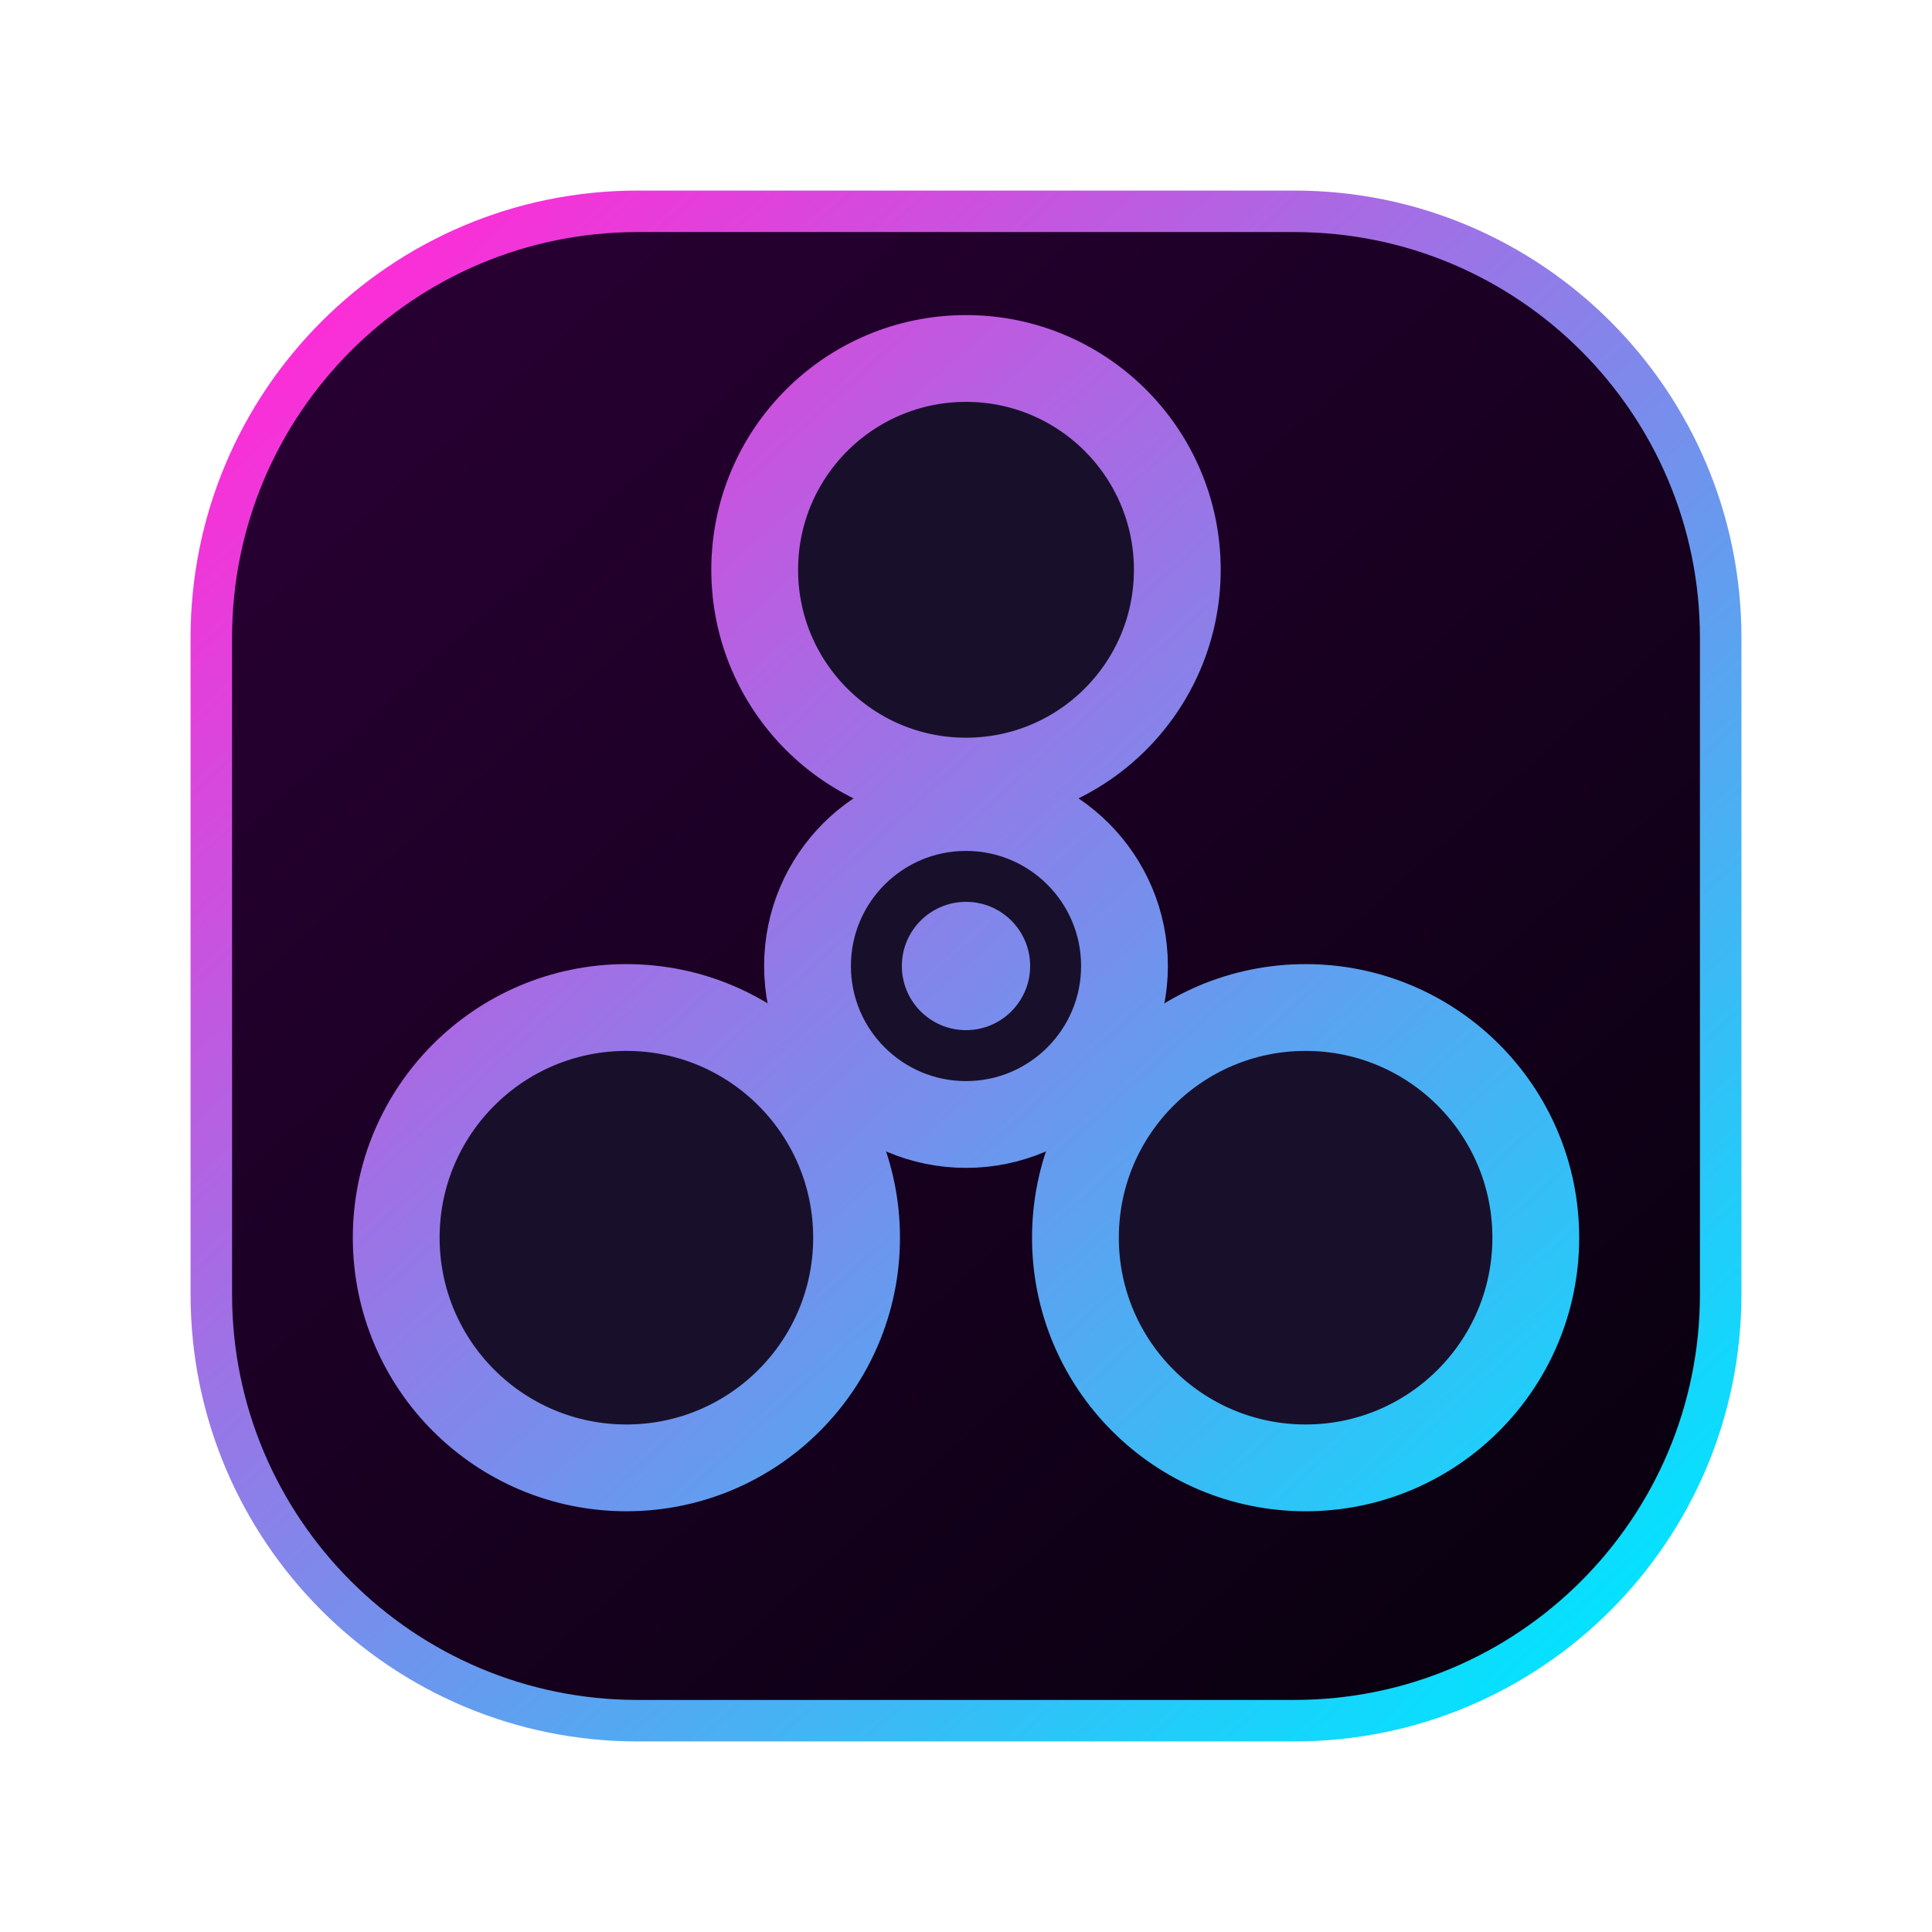
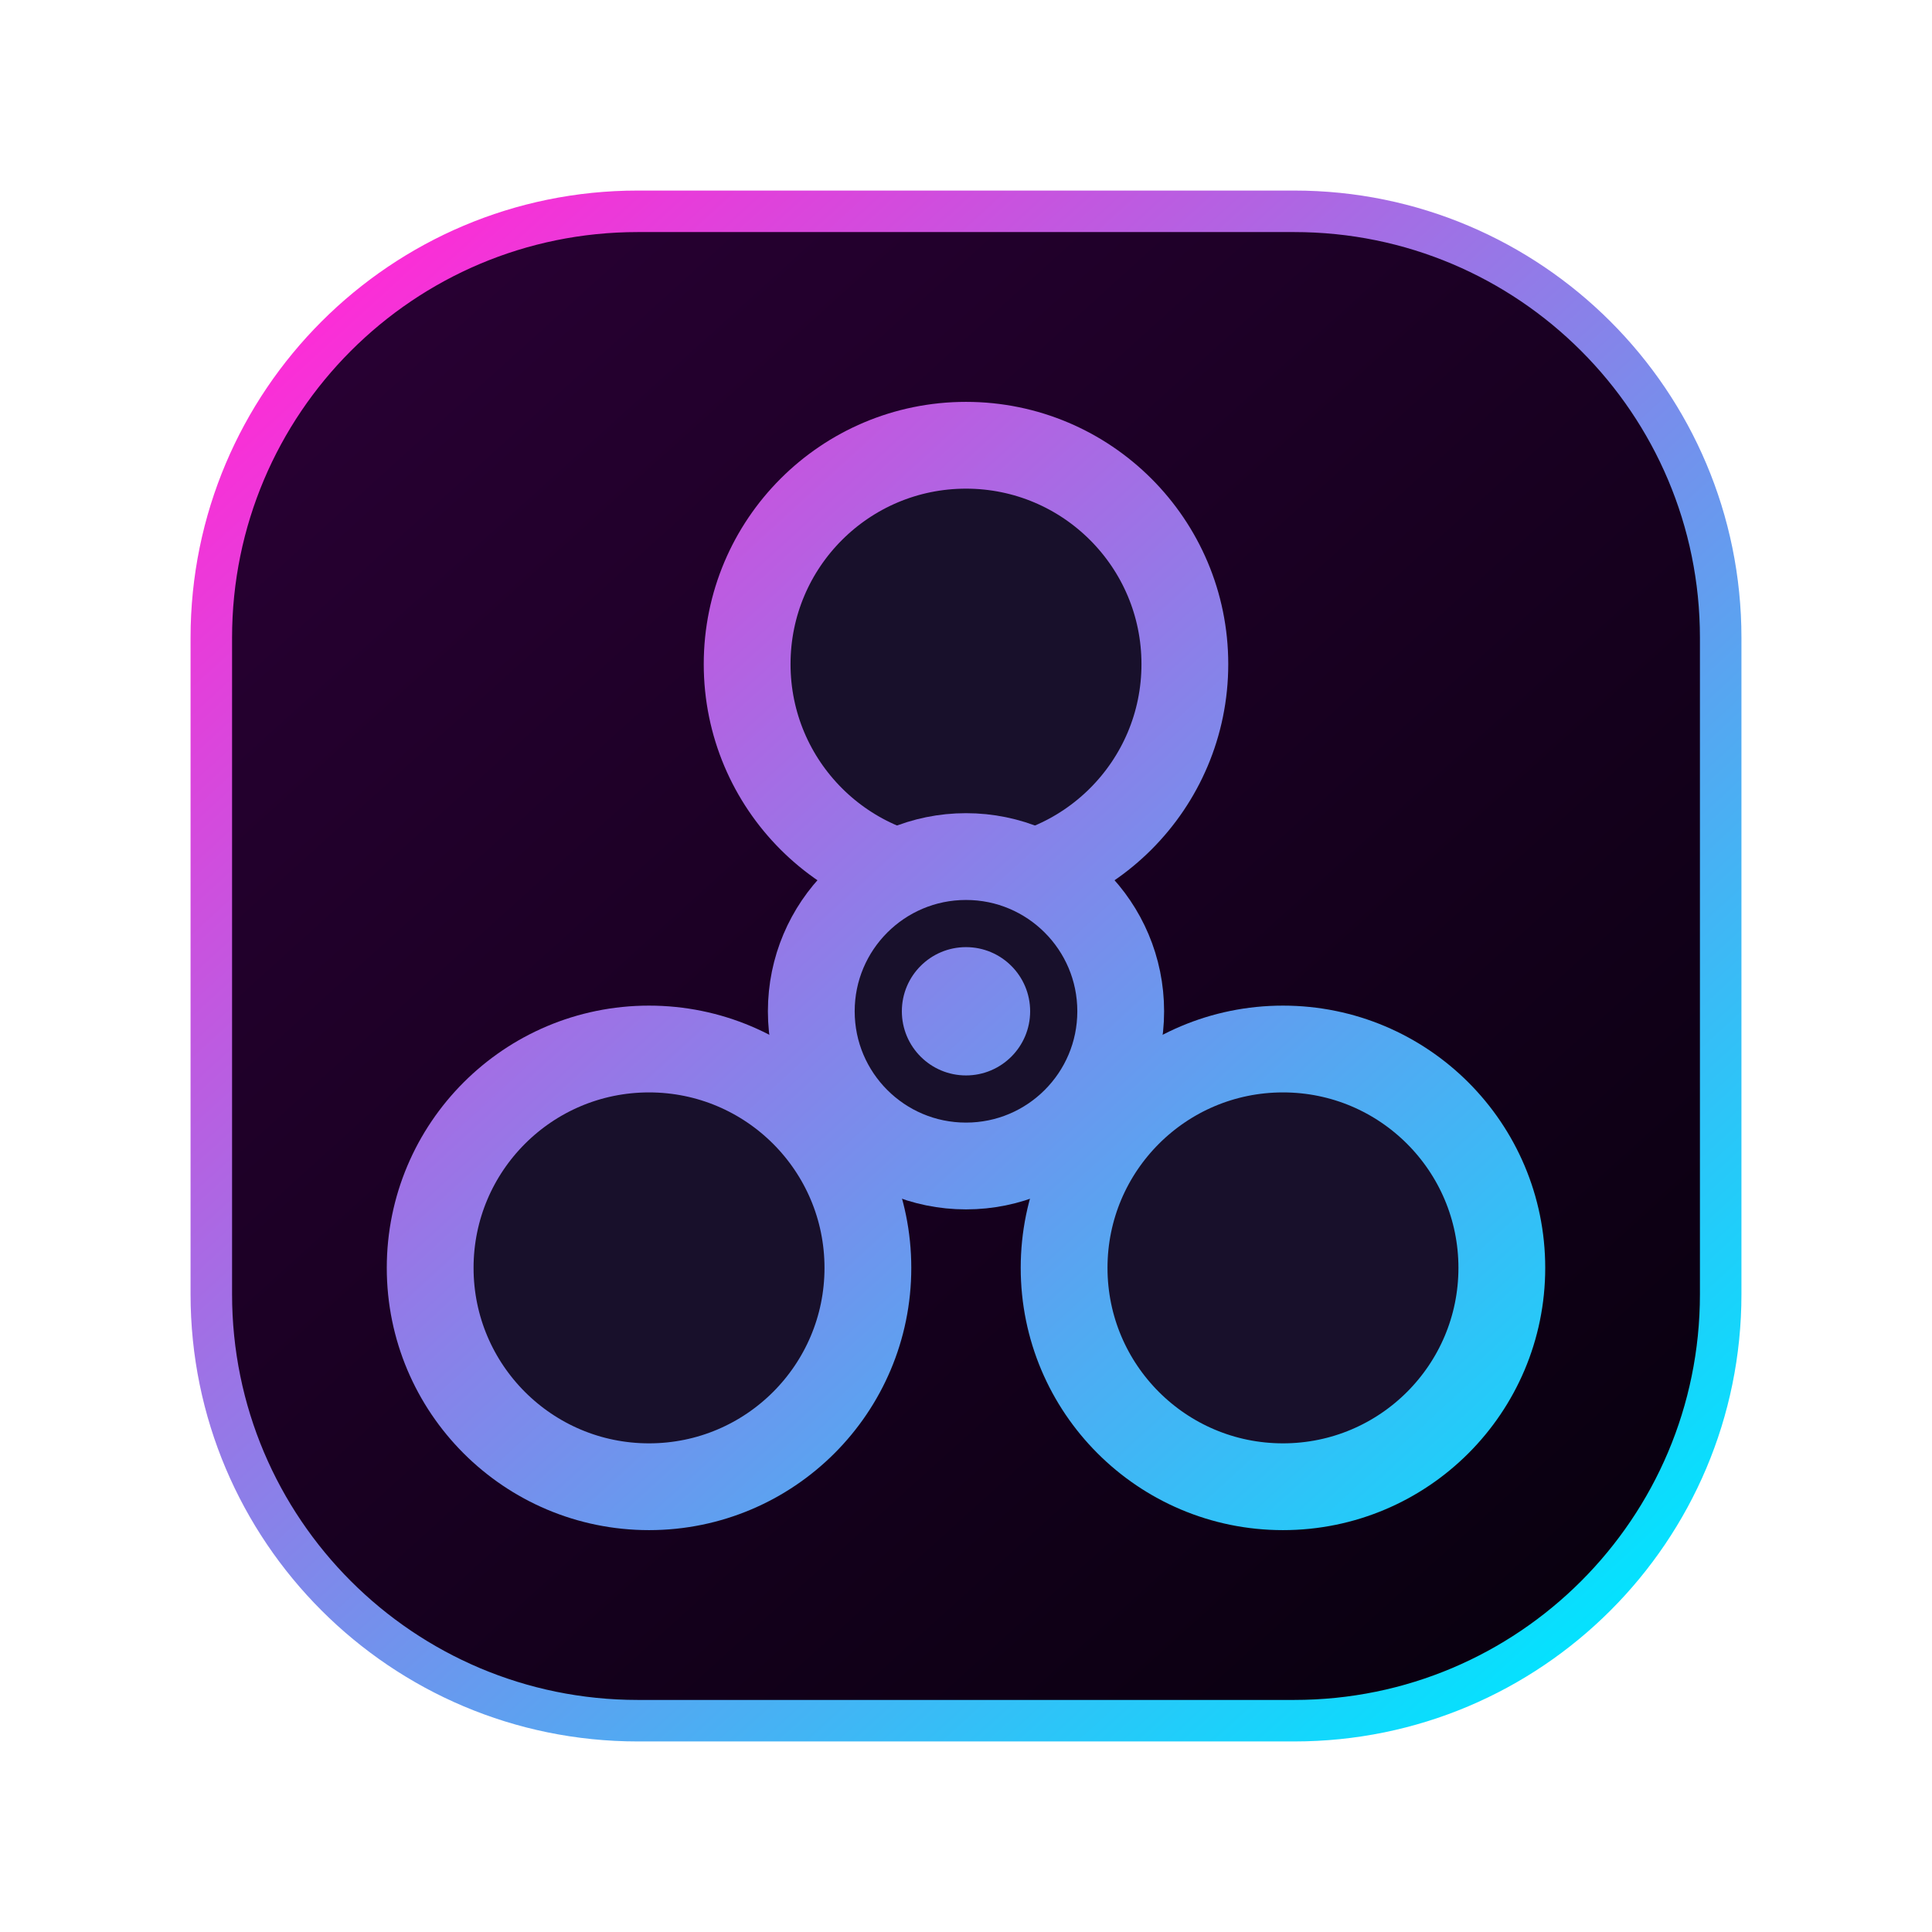
<svg xmlns="http://www.w3.org/2000/svg" viewBox="0 0 1024 1024" role="img" aria-label="SPIN icon">
  <defs>
    <linearGradient id="spin-gradient" x1="176" y1="148" x2="848" y2="884" gradientUnits="userSpaceOnUse">
      <stop offset="0" stop-color="#ff2bd6" />
      <stop offset="1" stop-color="#00e5ff" />
    </linearGradient>
    <linearGradient id="spin-surface" x1="150" y1="112" x2="874" y2="912" gradientUnits="userSpaceOnUse">
      <stop offset="0" stop-color="#2a0035" />
      <stop offset="1" stop-color="#07000d" />
    </linearGradient>
  </defs>
  <rect x="112" y="112" width="800" height="800" rx="226" fill="url(#spin-surface)" stroke="url(#spin-gradient)" stroke-width="22" />
  <g fill="#18102b" stroke="url(#spin-gradient)" stroke-width="46">
-     <circle cx="512" cy="302" r="112" />
-     <circle cx="692" cy="656" r="122" />
-     <circle cx="332" cy="656" r="122" />
-     <circle cx="512" cy="512" r="84" />
+     <circle cx="512" cy="352" r="116" />
+     <circle cx="680" cy="672" r="116" />
+     <circle cx="344" cy="672" r="116" />
+     <circle cx="512" cy="536" r="82" />
  </g>
-   <circle cx="512" cy="512" r="34" fill="url(#spin-gradient)" />
+   <circle cx="512" cy="536" r="34" fill="url(#spin-gradient)" />
</svg>
